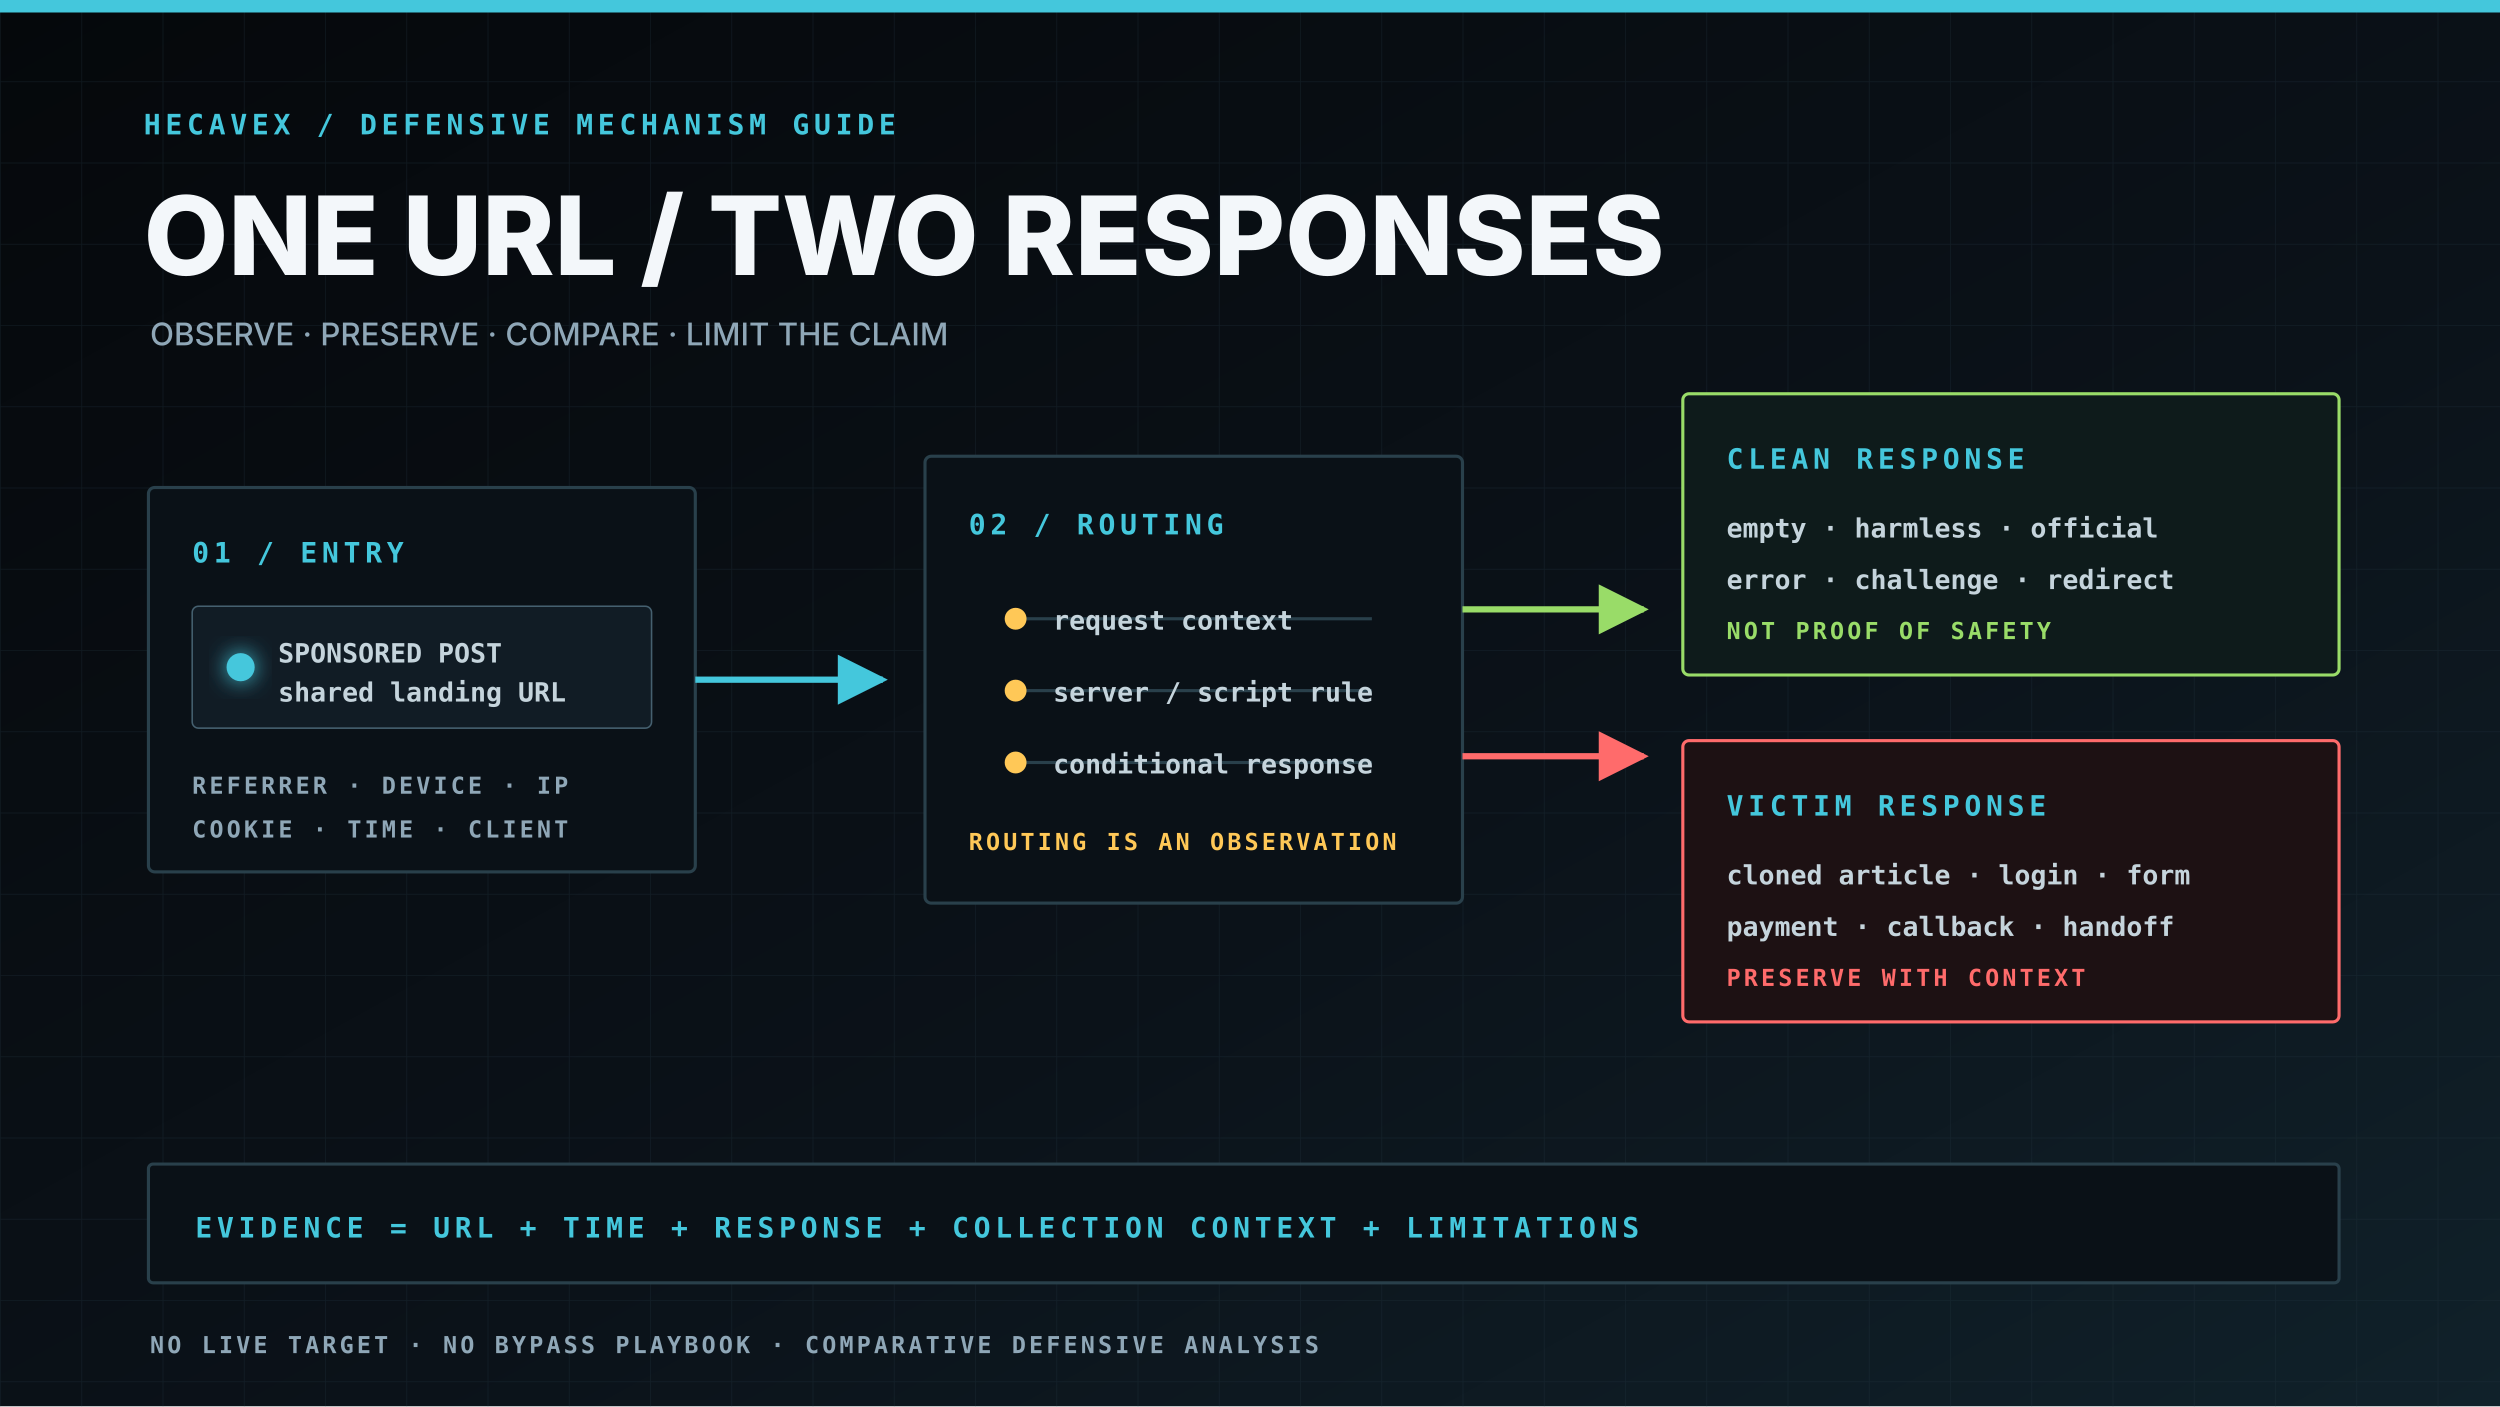
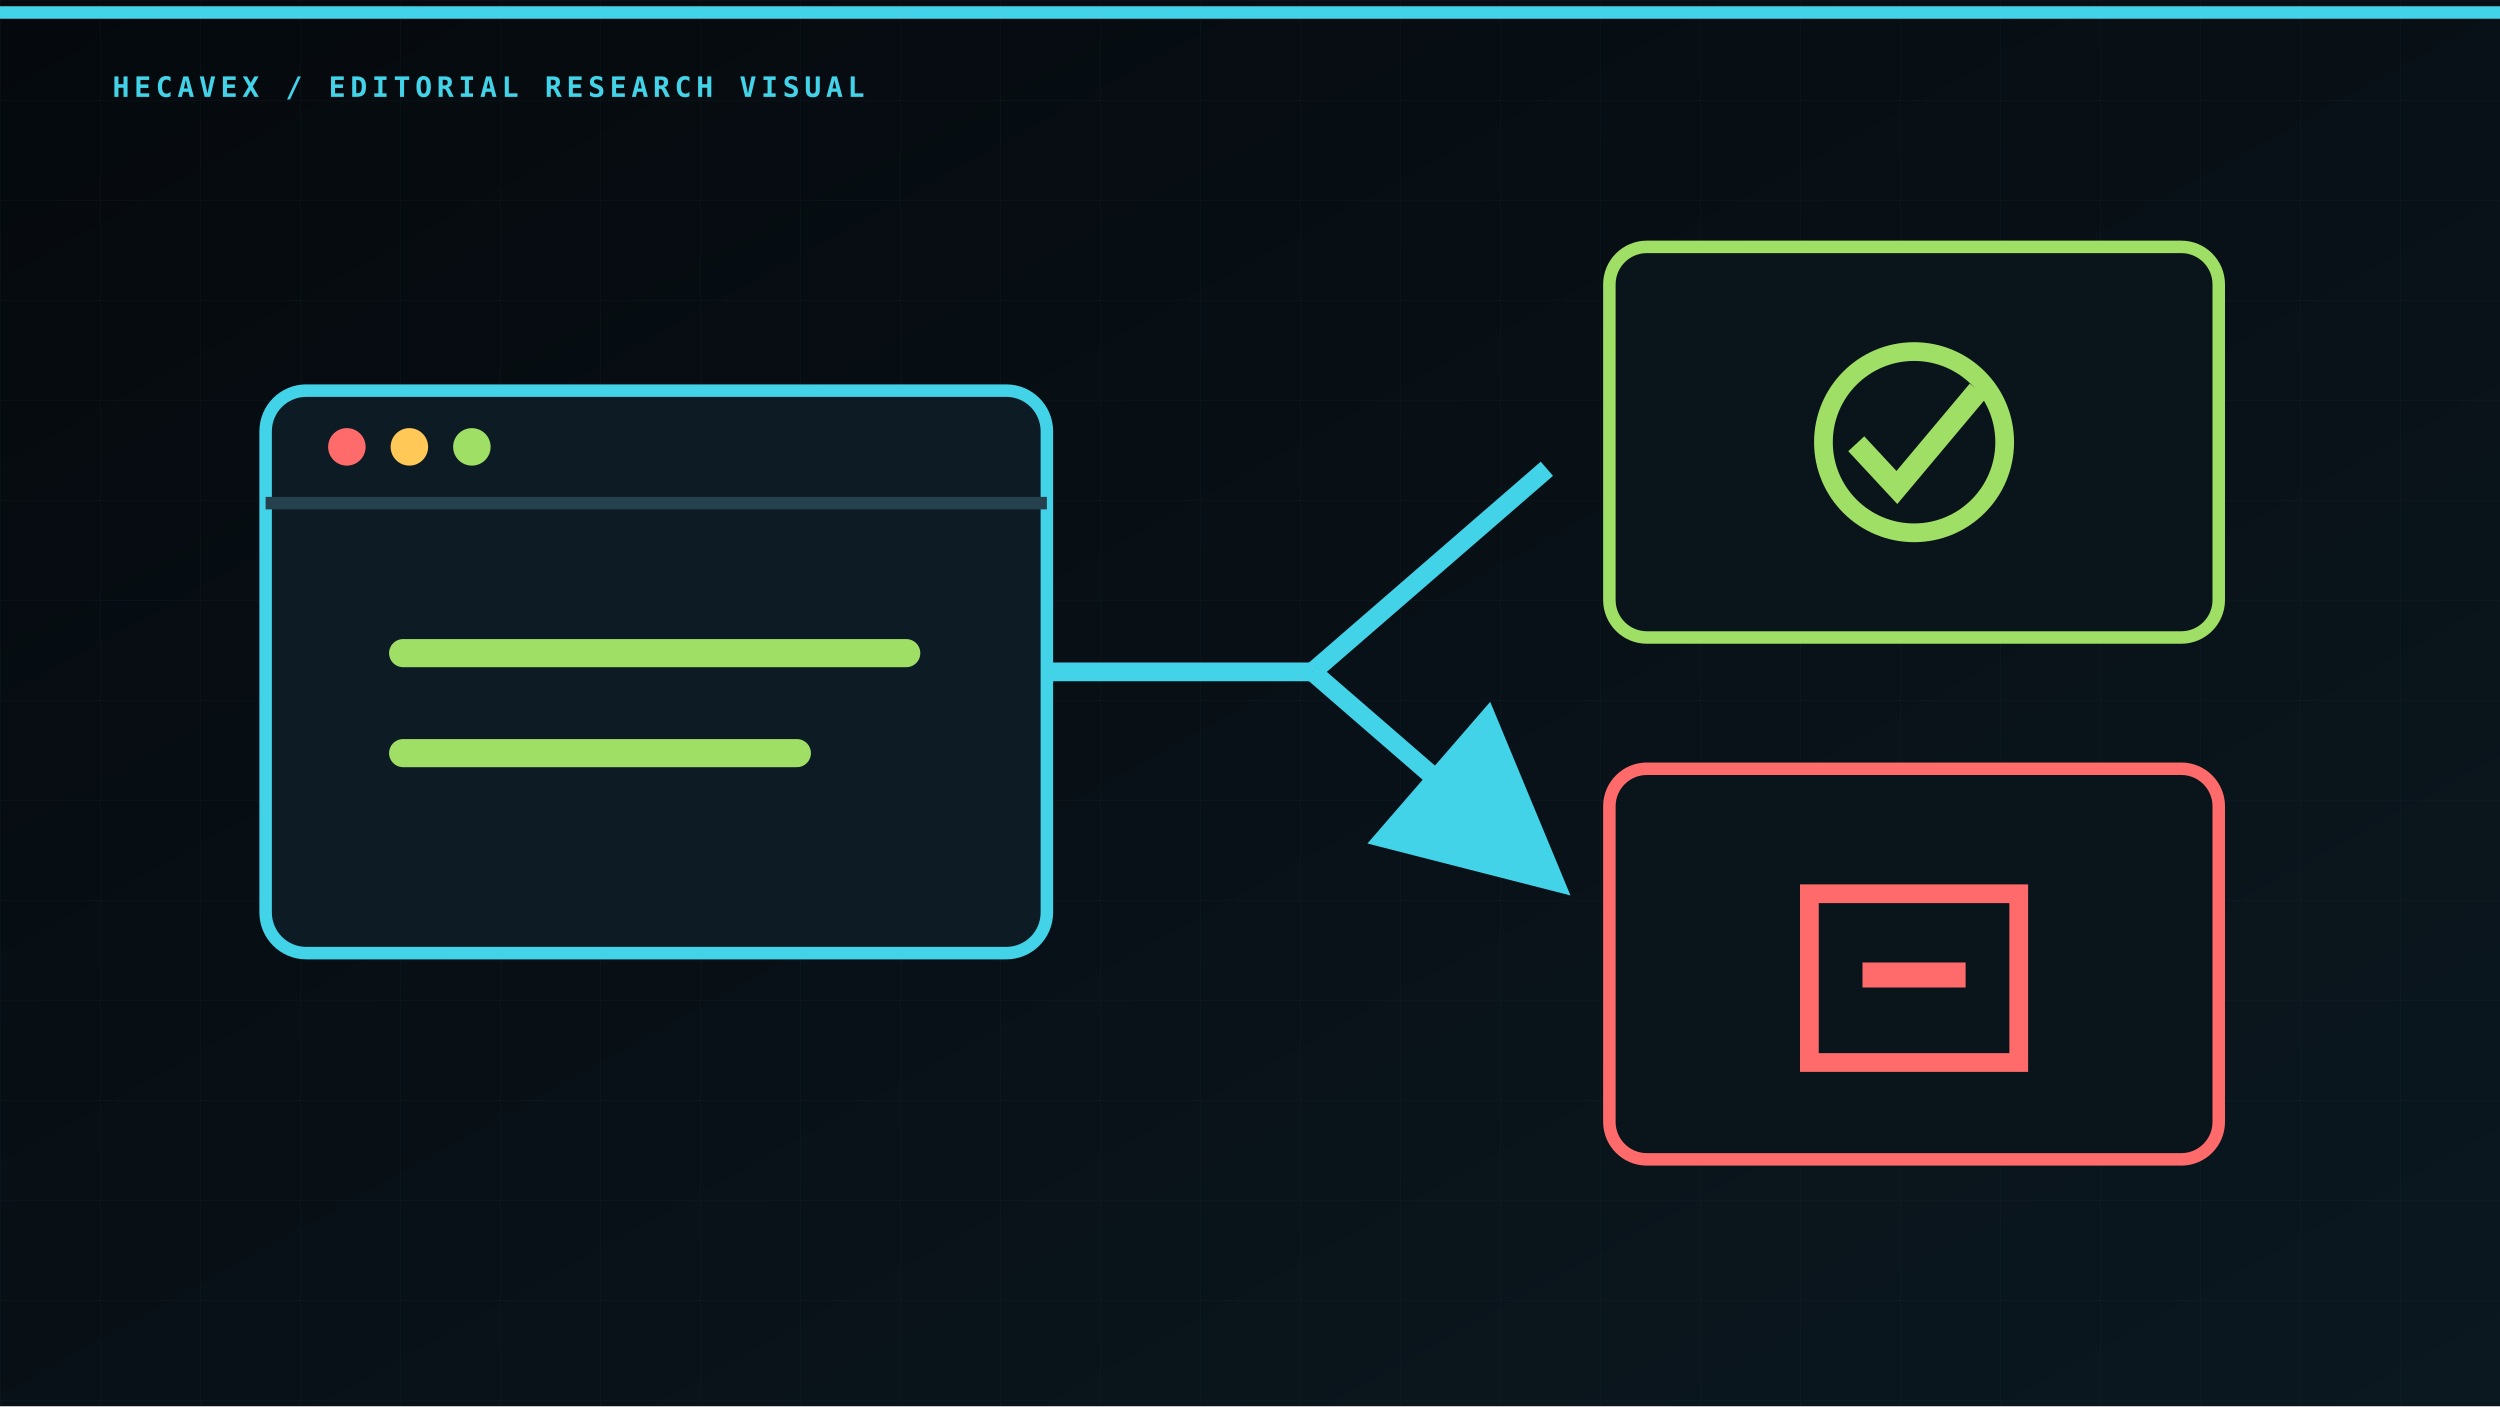
<svg xmlns="http://www.w3.org/2000/svg" width="1600" height="900" viewBox="0 0 1600 900" role="img" aria-labelledby="title desc">
  <defs>
    <linearGradient id="bg" x1="0" y1="0" x2="1" y2="1">
-       <stop stop-color="#05080b" />
-       <stop offset=".58" stop-color="#0b1219" />
-       <stop offset="1" stop-color="#10212a" />
+       <stop stop-color="#05090d" />
+       <stop offset="1" stop-color="#0b1820" />
    </linearGradient>
-     <pattern id="grid" width="52" height="52" patternUnits="userSpaceOnUse">
-       <path d="M52 0H0V52" fill="none" stroke="#213641" stroke-width="1" opacity=".34" />
+     <pattern id="grid" width="64" height="64" patternUnits="userSpaceOnUse">
+       <path d="M64 0H0V64" fill="none" stroke="#25414d" stroke-width="1" opacity=".28" />
    </pattern>
-     <filter id="glow" x="-60%" y="-60%" width="220%" height="220%">
-       <feGaussianBlur stdDeviation="7" result="blur" />
+     <filter id="glow">
+       <feGaussianBlur stdDeviation="8" result="b" />
      <feMerge>
-         <feMergeNode in="blur" />
+         <feMergeNode in="b" />
        <feMergeNode in="SourceGraphic" />
      </feMerge>
    </filter>
-     <marker id="arrowCyan" viewBox="0 0 10 10" refX="9" refY="5" markerWidth="8" markerHeight="8" orient="auto">
-       <path d="M0 0l10 5-10 5z" fill="#44c7dc" />
-     </marker>
-     <marker id="arrowGreen" viewBox="0 0 10 10" refX="9" refY="5" markerWidth="8" markerHeight="8" orient="auto">
-       <path d="M0 0l10 5-10 5z" fill="#99dc68" />
-     </marker>
-     <marker id="arrowRed" viewBox="0 0 10 10" refX="9" refY="5" markerWidth="8" markerHeight="8" orient="auto">
-       <path d="M0 0l10 5-10 5z" fill="#ff6b6b" />
+     <marker id="arrow" viewBox="0 0 12 12" refX="10" refY="6" markerWidth="10" markerHeight="10" orient="auto">
+       <path d="M0 0 12 6 0 12Z" fill="#43d3e8" />
    </marker>
    <style>
-       .eyebrow{font:700 18px ui-monospace,SFMono-Regular,Consolas,monospace;letter-spacing:3px;fill:#44c7dc}.title{font:800 70px Inter,Segoe UI,Arial,sans-serif;fill:#f3f7fa}.muted{font:500 20px Inter,Segoe UI,Arial,sans-serif;fill:#8fa7b7}.mono{font:600 17px ui-monospace,SFMono-Regular,Consolas,monospace;fill:#c5d4dc}.panel{fill:#0a1117;stroke:#29404b;stroke-width:2}.clean{fill:#0e1b1b;stroke:#99dc68;stroke-width:2}.risk{fill:#1d1113;stroke:#ff6b6b;stroke-width:2}.label{font:700 15px ui-monospace,SFMono-Regular,Consolas,monospace;letter-spacing:2px}
+       .sans{font-family:Inter,Arial,sans-serif}.mono{font-family:'IBM Plex Mono',Consolas,monospace}
+       .title{font:700 52px Inter,Arial,sans-serif;fill:#f4f8fa;letter-spacing:-1.5px}
+       .subtitle{font:400 25px Inter,Arial,sans-serif;fill:#89a2af}
+       .eyebrow{font:600 18px 'IBM Plex Mono',Consolas,monospace;fill:#43d3e8;letter-spacing:3px}
+       .node-title{font:700 28px Inter,Arial,sans-serif;fill:#f4f8fa}
+       .node-copy{font:400 20px Inter,Arial,sans-serif;fill:#89a2af}
+       .node-code{font:600 18px 'IBM Plex Mono',Consolas,monospace;fill:#43d3e8}
+       .note{font:500 19px Inter,Arial,sans-serif;fill:#89a2af}
    </style>
  </defs>
  <rect width="1600" height="900" fill="url(#bg)" />
-   <rect width="1600" height="900" fill="url(#grid)" />
-   <path d="M0 4H1600" stroke="#44c7dc" stroke-width="8" />
-   <g transform="translate(92 86)">
-     <text class="eyebrow" x="0" y="0">HECAVEX / DEFENSIVE MECHANISM GUIDE</text>
-     <text class="title" x="0" y="90">ONE URL / TWO RESPONSES</text>
-     <text class="muted" x="4" y="135">OBSERVE  ·  PRESERVE  ·  COMPARE  ·  LIMIT THE CLAIM</text>
+   <rect width="1600" height="900" fill="url(#grid)" opacity=".5" />
+   <path d="M0 8H1600" stroke="#43d3e8" stroke-width="8" />
+   <text x="72" y="62" class="eyebrow">HECAVEX / EDITORIAL RESEARCH VISUAL</text>
+   <g transform="translate(170 250)">
+     <rect width="500" height="360" rx="26" fill="#0d1b24" stroke="#43d3e8" stroke-width="8" />
+     <path d="M0 72H500" stroke="#25414d" stroke-width="8" />
+     <circle cx="52" cy="36" r="12" fill="#ff6b6b" />
+     <circle cx="92" cy="36" r="12" fill="#ffc857" />
+     <circle cx="132" cy="36" r="12" fill="#9fdf65" />
+     <path d="M88 168H410M88 232H340" stroke="#9fdf65" stroke-width="18" stroke-linecap="round" />
  </g>
-   <g transform="translate(95 312)">
-     <rect class="panel" width="350" height="246" rx="4" />
-     <text class="eyebrow" x="28" y="48">01 / ENTRY</text>
-     <rect x="28" y="76" width="294" height="78" rx="4" fill="#111c25" stroke="#45606f" />
-     <circle cx="59" cy="115" r="9" fill="#44c7dc" filter="url(#glow)" />
-     <text class="mono" x="83" y="112">SPONSORED POST</text>
-     <text class="mono" x="83" y="137" font-size="14" fill="#8fa7b7">shared landing URL</text>
-     <text class="label" x="28" y="196" fill="#8fa7b7">REFERRER · DEVICE · IP</text>
-     <text class="label" x="28" y="224" fill="#8fa7b7">COOKIE · TIME · CLIENT</text>
+   <path d="M670 430H840" stroke="#43d3e8" stroke-width="12" />
+   <path d="M840 430 990 300M840 430 990 560" stroke="#43d3e8" stroke-width="12" marker-end="url(#arrow)" />
+   <g transform="translate(1030 158)">
+     <rect width="390" height="250" rx="24" fill="#0a141b" stroke="#9fdf65" stroke-width="8" />
+     <circle cx="195" cy="125" r="58" fill="none" stroke="#9fdf65" stroke-width="12" />
+     <path d="m158 126 26 28 52-62" fill="none" stroke="#9fdf65" stroke-width="14" />
  </g>
-   <path d="M445 435H565" fill="none" stroke="#44c7dc" stroke-width="4" marker-end="url(#arrowCyan)" />
-   <g transform="translate(592 292)">
-     <rect class="panel" width="344" height="286" rx="4" />
-     <text class="eyebrow" x="28" y="50">02 / ROUTING</text>
-     <path d="M58 104H286M58 150H286M58 196H286" stroke="#29404b" stroke-width="2" />
-     <circle cx="58" cy="104" r="7" fill="#ffc857" />
-     <text class="mono" x="82" y="111">request context</text>
-     <circle cx="58" cy="150" r="7" fill="#ffc857" />
-     <text class="mono" x="82" y="157">server / script rule</text>
-     <circle cx="58" cy="196" r="7" fill="#ffc857" />
-     <text class="mono" x="82" y="203">conditional response</text>
-     <text class="label" x="28" y="252" fill="#ffc857">ROUTING IS AN OBSERVATION</text>
+   <g transform="translate(1030 492)">
+     <rect width="390" height="250" rx="24" fill="#0a141b" stroke="#ff6b6b" stroke-width="8" />
+     <path d="M128 80H262V188H128Z" fill="none" stroke="#ff6b6b" stroke-width="12" />
+     <path d="M162 132H228" stroke="#ff6b6b" stroke-width="16" />
  </g>
-   <path d="M936 390H1052" fill="none" stroke="#99dc68" stroke-width="4" marker-end="url(#arrowGreen)" />
-   <path d="M936 484H1052" fill="none" stroke="#ff6b6b" stroke-width="4" marker-end="url(#arrowRed)" />
-   <g transform="translate(1077 252)">
-     <rect class="clean" width="420" height="180" rx="4" />
-     <text class="eyebrow" x="28" y="48" fill="#99dc68">CLEAN RESPONSE</text>
-     <text class="mono" x="28" y="92">empty · harmless · official</text>
-     <text class="mono" x="28" y="125">error · challenge · redirect</text>
-     <text class="label" x="28" y="157" fill="#99dc68">NOT PROOF OF SAFETY</text>
-   </g>
-   <g transform="translate(1077 474)">
-     <rect class="risk" width="420" height="180" rx="4" />
-     <text class="eyebrow" x="28" y="48" fill="#ff6b6b">VICTIM RESPONSE</text>
-     <text class="mono" x="28" y="92">cloned article · login · form</text>
-     <text class="mono" x="28" y="125">payment · callback · handoff</text>
-     <text class="label" x="28" y="157" fill="#ff6b6b">PRESERVE WITH CONTEXT</text>
-   </g>
-   <g transform="translate(95 745)">
-     <rect class="panel" width="1402" height="76" rx="3" />
-     <text class="eyebrow" x="30" y="47">EVIDENCE = URL + TIME + RESPONSE + COLLECTION CONTEXT + LIMITATIONS</text>
-   </g>
-   <text class="label" x="96" y="866" fill="#8fa7b7">NO LIVE TARGET · NO BYPASS PLAYBOOK · COMPARATIVE DEFENSIVE ANALYSIS</text>
</svg>
